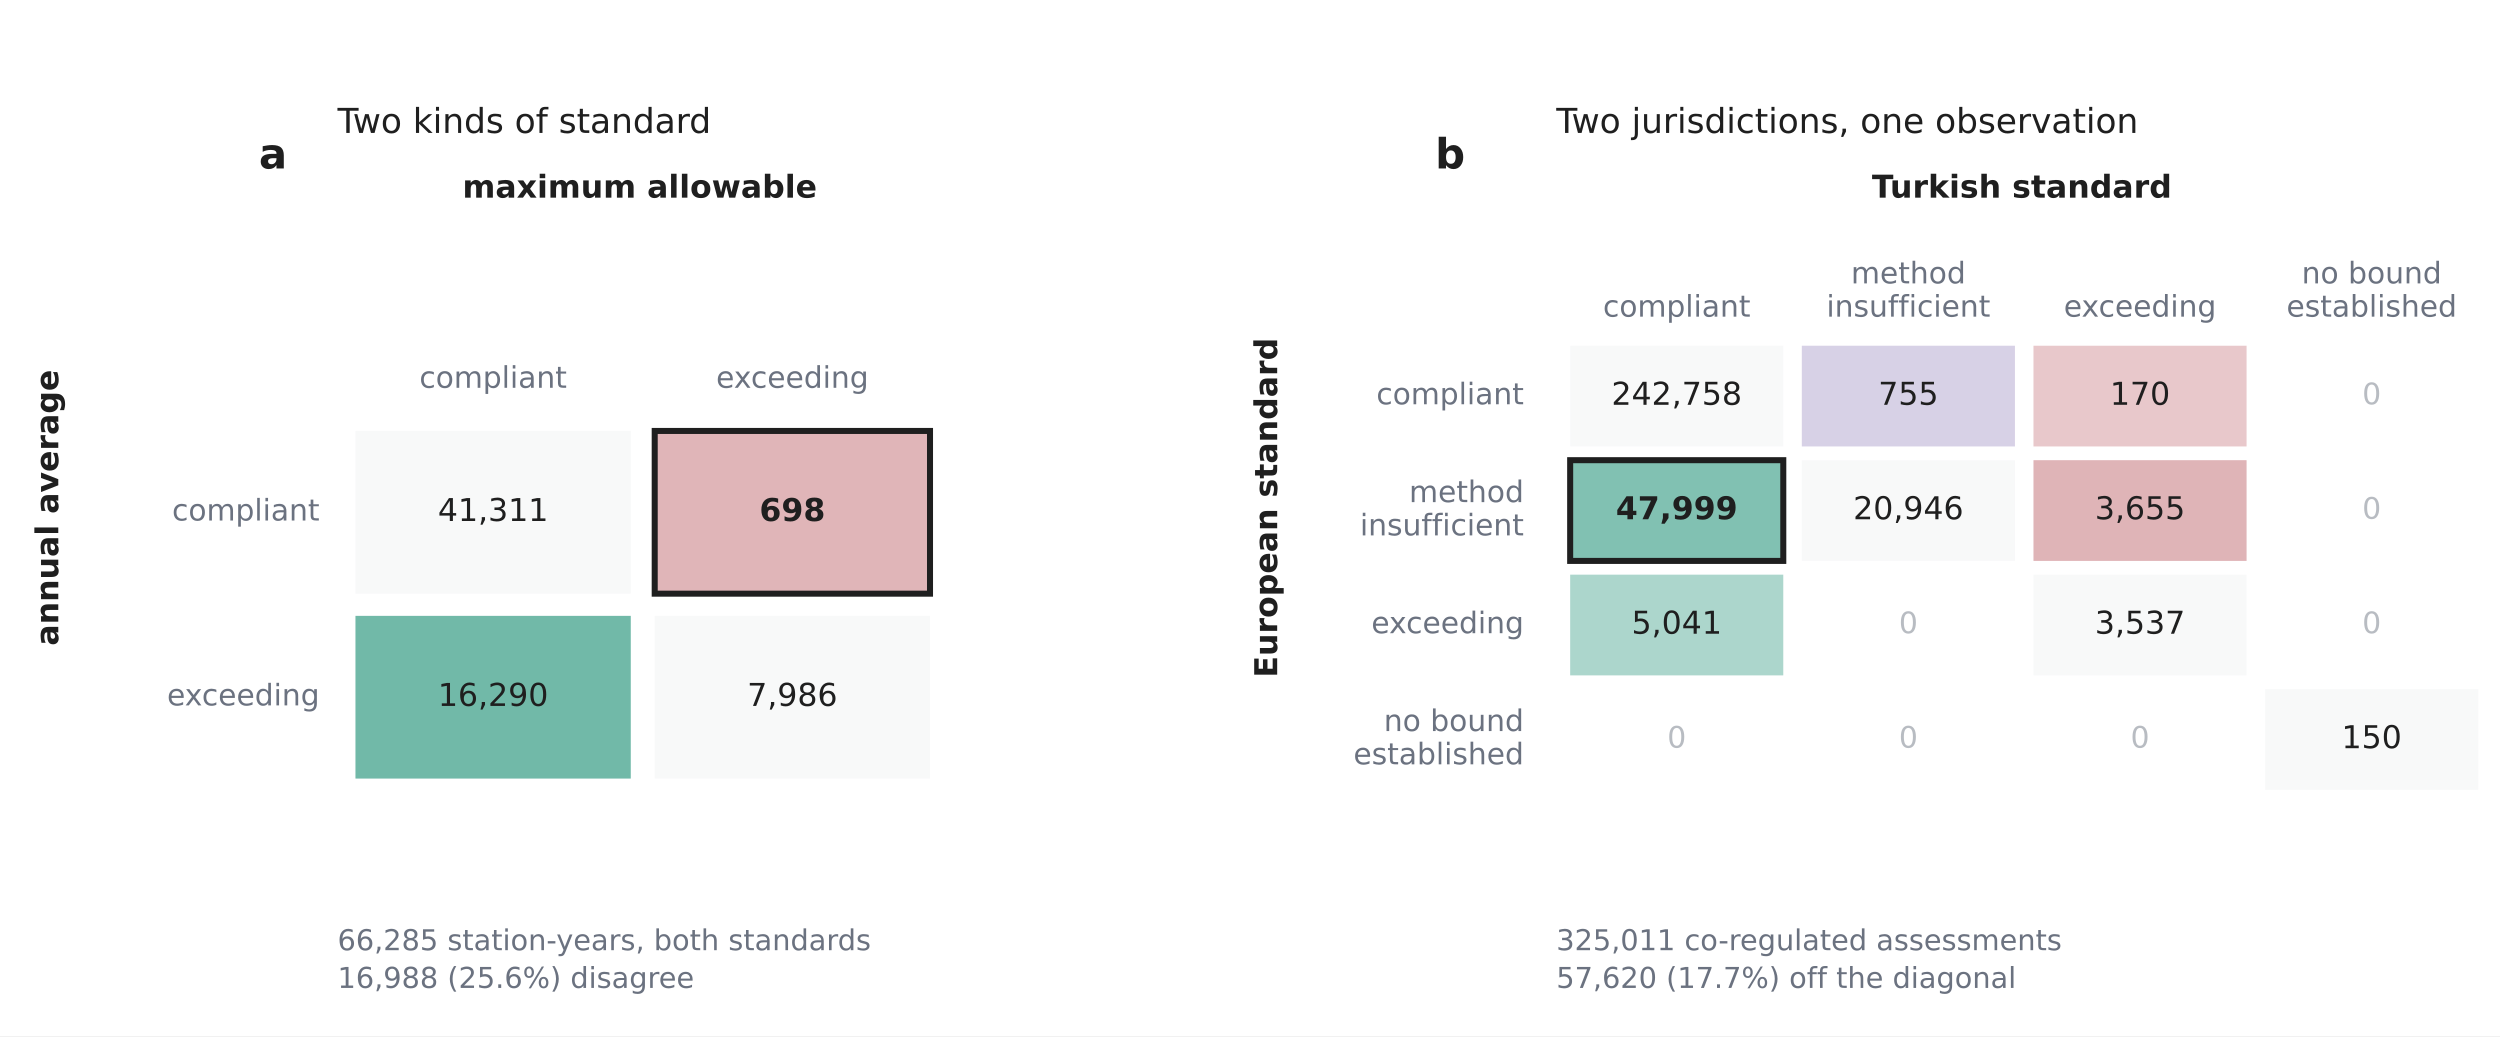
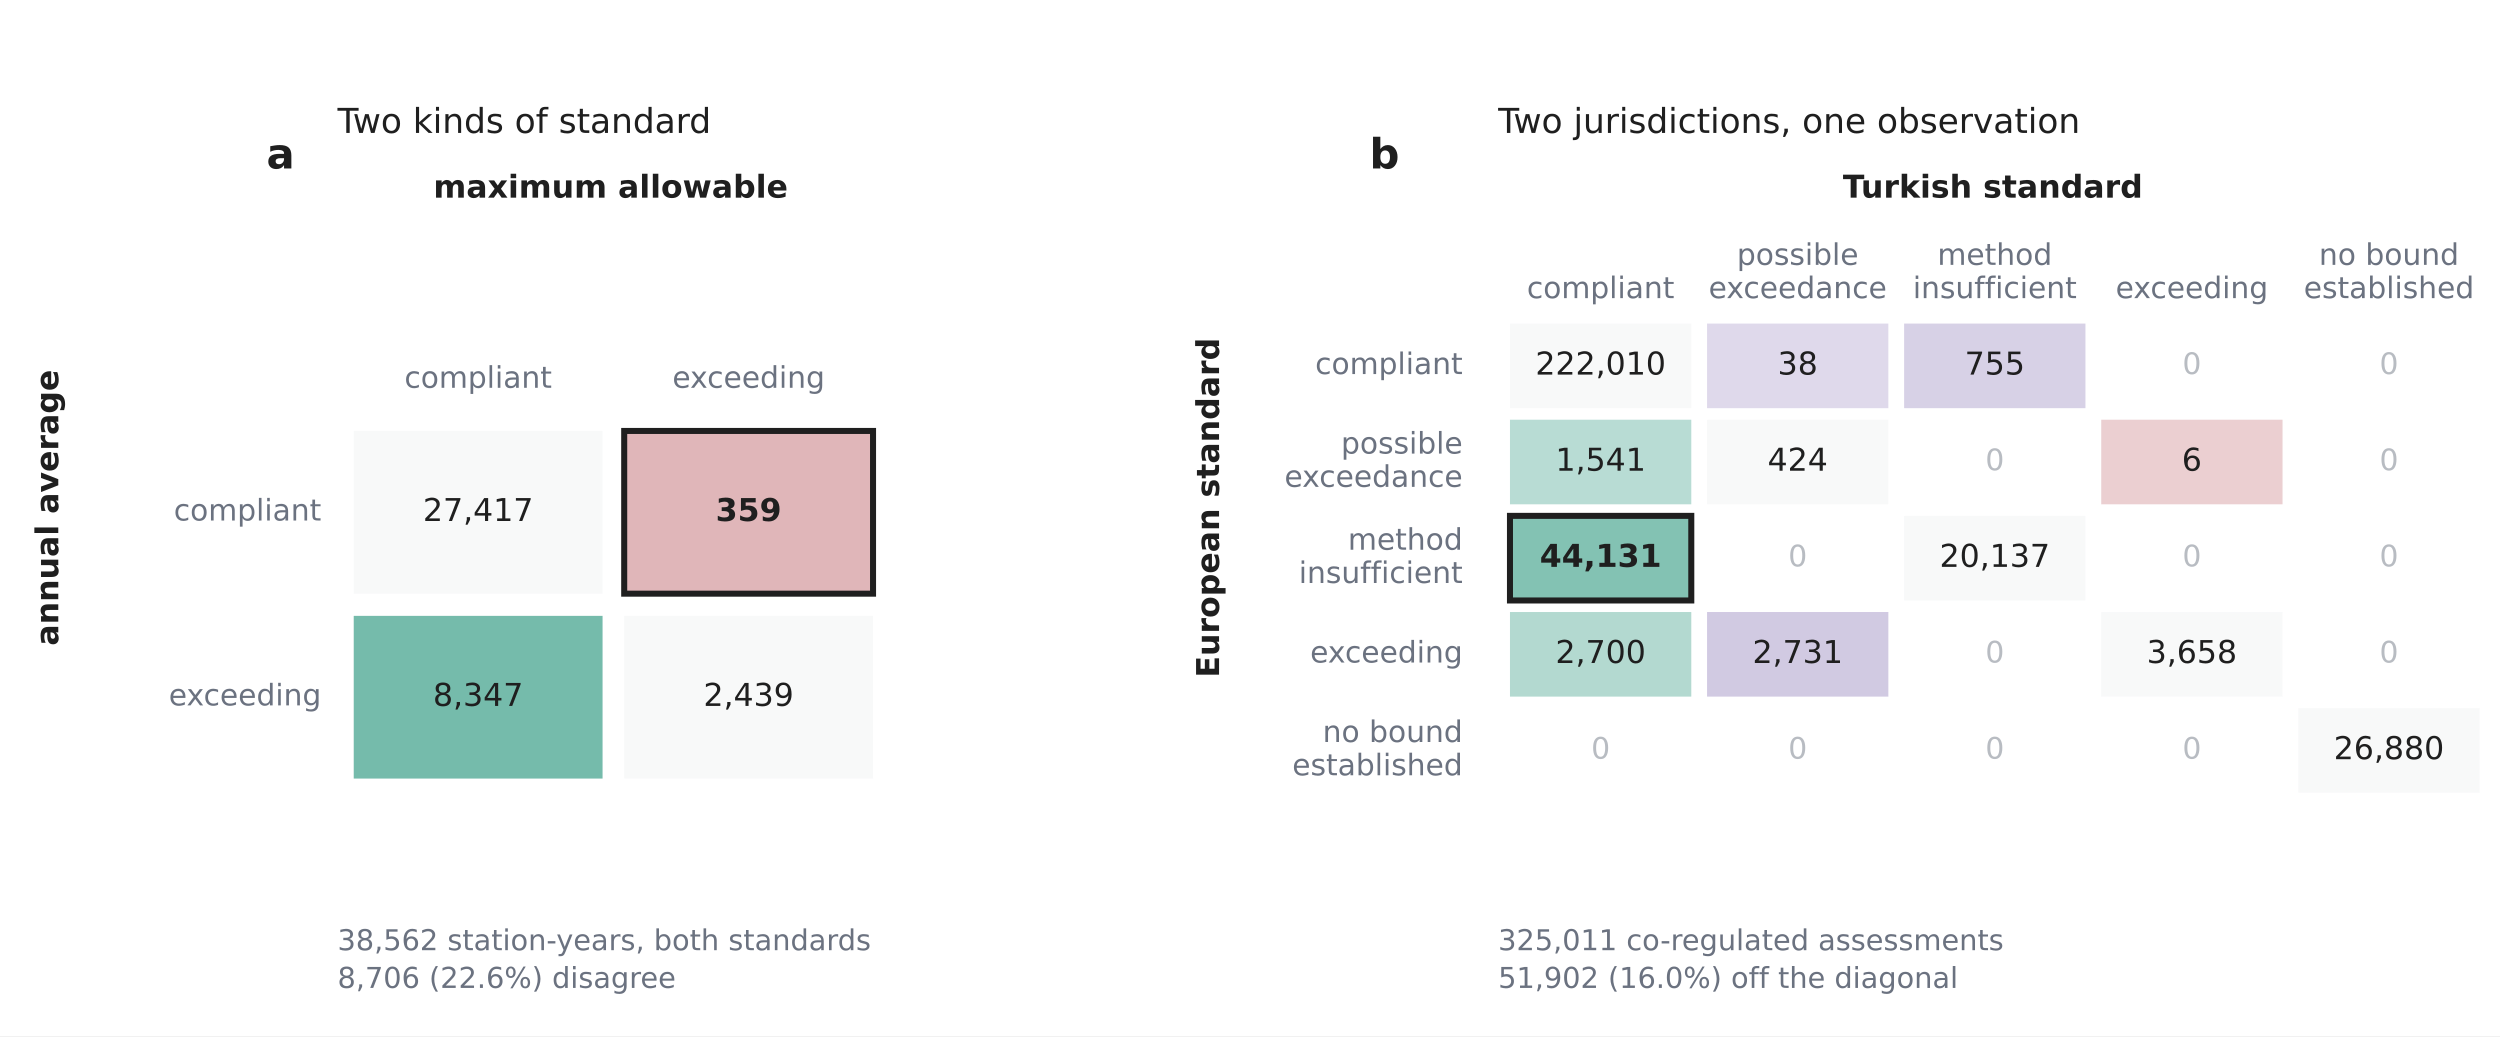
<svg xmlns="http://www.w3.org/2000/svg" height="223.2pt" version="1.1" viewBox="0 0 538.56 223.2" width="538.56pt">
  <defs>
    <style type="text/css">*{stroke-linecap:butt;stroke-linejoin:round;}</style>
  </defs>
  <g id="figure_1">
    <g id="patch_1">
      <path d="M 0 223.2  L 538.56 223.2  L 538.56 0  L 0 0  z " style="fill:#ffffff;" />
    </g>
    <g id="axes_1">
      <g id="patch_2">
-         <path clip-path="url(#pa07bcf30bf)" d="M 76.574 92.837  L 135.882 92.837  L 135.882 127.89  L 76.574 127.89  z " style="fill:#e6e8eb;opacity:0.28;" />
+         <path clip-path="url(#p0bff435d60)" d="M 76.202 92.837  L 129.807 92.837  L 129.807 127.89  L 76.202 127.89  z " style="fill:#e6e8eb;opacity:0.28;" />
      </g>
      <g id="patch_3">
-         <path clip-path="url(#pa07bcf30bf)" d="M 141.039 92.837  L 200.347 92.837  L 200.347 127.89  L 141.039 127.89  z " style="fill:#a01e28;opacity:0.332;" />
+         <path clip-path="url(#p0bff435d60)" d="M 134.468 92.837  L 188.074 92.837  L 188.074 127.89  L 134.468 127.89  z " style="fill:#a01e28;opacity:0.326;" />
      </g>
      <g id="patch_4">
-         <path clip-path="url(#pa07bcf30bf)" d="M 76.574 132.67  L 135.882 132.67  L 135.882 167.723  L 76.574 167.723  z " style="fill:#128a6e;opacity:0.598;" />
+         <path clip-path="url(#p0bff435d60)" d="M 76.202 132.67  L 129.807 132.67  L 129.807 167.723  L 76.202 167.723  z " style="fill:#128a6e;opacity:0.58;" />
      </g>
      <g id="patch_5">
-         <path clip-path="url(#pa07bcf30bf)" d="M 141.039 132.67  L 200.347 132.67  L 200.347 167.723  L 141.039 167.723  z " style="fill:#e6e8eb;opacity:0.28;" />
+         <path clip-path="url(#p0bff435d60)" d="M 134.468 132.67  L 188.074 132.67  L 188.074 167.723  L 134.468 167.723  z " style="fill:#e6e8eb;opacity:0.28;" />
      </g>
      <g id="patch_6">
-         <path clip-path="url(#pa07bcf30bf)" d="M 141.039 92.837  L 200.347 92.837  L 200.347 127.89  L 141.039 127.89  z " style="fill:none;stroke:#1f1f1f;stroke-linejoin:miter;stroke-width:1.3;" />
+         <path clip-path="url(#p0bff435d60)" d="M 134.468 92.837  L 188.074 92.837  L 188.074 127.89  L 134.468 127.89  z " style="fill:none;stroke:#1f1f1f;stroke-linejoin:miter;stroke-width:1.3;" />
      </g>
      <g id="text_1">
-         <text style="fill:#1f1f1f;font-family:DejaVu Sans;font-size:6.8px;font-stretch:normal;font-style:normal;font-weight:bold;text-anchor:middle;" transform="rotate(-0, 137.8157, 42.57853)" x="137.816" y="42.579">maximum allowable</text>
+         <text style="fill:#1f1f1f;font-family:DejaVu Sans;font-size:6.8px;font-stretch:normal;font-style:normal;font-weight:bold;text-anchor:middle;" transform="rotate(-0, 131.5551, 42.57853)" x="131.555" y="42.579">maximum allowable</text>
      </g>
      <g id="text_2">
        <text style="fill:#1f1f1f;font-family:DejaVu Sans;font-size:6.8px;font-stretch:normal;font-style:normal;font-weight:bold;" transform="translate(12.55541 139.0952)rotate(-90)">annual average</text>
      </g>
      <g id="text_3">
-         <text style="fill:#6b7280;font-family:DejaVu Sans;font-size:6.4px;font-stretch:normal;font-style:normal;font-weight:normal;text-anchor:middle;" transform="rotate(-0, 106.2276, 83.53994)" x="106.228" y="83.54">compliant</text>
+         <text style="fill:#6b7280;font-family:DejaVu Sans;font-size:6.4px;font-stretch:normal;font-style:normal;font-weight:normal;text-anchor:middle;" transform="rotate(-0, 103.0044, 83.53994)" x="103.004" y="83.54">compliant</text>
      </g>
      <g id="text_4">
-         <text style="fill:#6b7280;font-family:DejaVu Sans;font-size:6.4px;font-stretch:normal;font-style:normal;font-weight:normal;text-anchor:middle;" transform="rotate(-0, 170.6931, 83.53994)" x="170.693" y="83.54">exceeding</text>
+         <text style="fill:#6b7280;font-family:DejaVu Sans;font-size:6.4px;font-stretch:normal;font-style:normal;font-weight:normal;text-anchor:middle;" transform="rotate(-0, 161.2712, 83.53994)" x="161.271" y="83.54">exceeding</text>
      </g>
      <g id="text_5">
-         <text style="fill:#6b7280;font-family:DejaVu Sans;font-size:6.4px;font-stretch:normal;font-style:normal;font-weight:normal;text-anchor:end;" transform="rotate(-0, 68.83767, 112.1298)" x="68.838" y="112.13">compliant</text>
+         <text style="fill:#6b7280;font-family:DejaVu Sans;font-size:6.4px;font-stretch:normal;font-style:normal;font-weight:normal;text-anchor:end;" transform="rotate(-0, 69.20959, 112.1298)" x="69.21" y="112.13">compliant</text>
      </g>
      <g id="text_6">
-         <text style="fill:#6b7280;font-family:DejaVu Sans;font-size:6.4px;font-stretch:normal;font-style:normal;font-weight:normal;text-anchor:end;" transform="rotate(-0, 68.83767, 151.9624)" x="68.838" y="151.962">exceeding</text>
+         <text style="fill:#6b7280;font-family:DejaVu Sans;font-size:6.4px;font-stretch:normal;font-style:normal;font-weight:normal;text-anchor:end;" transform="rotate(-0, 69.20959, 151.9624)" x="69.21" y="151.962">exceeding</text>
      </g>
      <g id="text_7">
-         <text style="fill:#6b7280;font-family:DejaVu Sans;font-size:6.2px;font-stretch:normal;font-style:normal;font-weight:normal;" transform="translate(72.7056 204.6982)">66,285 station-years, both standards</text>
-         <text style="fill:#6b7280;font-family:DejaVu Sans;font-size:6.2px;font-stretch:normal;font-style:normal;font-weight:normal;" transform="translate(72.7056 212.8186)">16,988 (25.6%) disagree</text>
+         <text style="fill:#6b7280;font-family:DejaVu Sans;font-size:6.2px;font-stretch:normal;font-style:normal;font-weight:normal;" transform="translate(72.7056 204.6982)">38,562 station-years, both standards</text>
+         <text style="fill:#6b7280;font-family:DejaVu Sans;font-size:6.2px;font-stretch:normal;font-style:normal;font-weight:normal;" transform="translate(72.7056 212.8186)">8,706 (22.6%) disagree</text>
      </g>
      <g id="text_8">
-         <text style="fill:#1f1f1f;font-family:DejaVu Sans;font-size:9px;font-stretch:normal;font-style:normal;font-weight:bold;text-anchor:start;" transform="rotate(-0, 55.77697, 36.29548)" x="55.777" y="36.295">a</text>
+         <text style="fill:#1f1f1f;font-family:DejaVu Sans;font-size:9px;font-stretch:normal;font-style:normal;font-weight:bold;text-anchor:start;" transform="rotate(-0, 57.40473, 36.29548)" x="57.405" y="36.295">a</text>
      </g>
      <g id="text_9">
        <text style="fill:#1f1f1f;font-family:DejaVu Sans;font-size:7.4px;font-stretch:normal;font-style:normal;font-weight:normal;text-anchor:start;" transform="rotate(-0, 72.7056, 28.64)" x="72.706" y="28.64">Two kinds of standard</text>
      </g>
      <g id="text_10">
-         <text style="fill:#1f1f1f;font-family:DejaVu Sans;font-size:6.8px;font-stretch:normal;font-style:normal;font-weight:normal;text-anchor:middle;" transform="rotate(-0, 106.2276, 112.2402)" x="106.228" y="112.24">41,311</text>
+         <text style="fill:#1f1f1f;font-family:DejaVu Sans;font-size:6.8px;font-stretch:normal;font-style:normal;font-weight:normal;text-anchor:middle;" transform="rotate(-0, 103.0044, 112.2402)" x="103.004" y="112.24">27,417</text>
      </g>
      <g id="text_11">
-         <text style="fill:#1f1f1f;font-family:DejaVu Sans;font-size:6.8px;font-stretch:normal;font-style:normal;font-weight:bold;text-anchor:middle;" transform="rotate(-0, 170.6931, 112.2402)" x="170.693" y="112.24">698</text>
+         <text style="fill:#1f1f1f;font-family:DejaVu Sans;font-size:6.8px;font-stretch:normal;font-style:normal;font-weight:bold;text-anchor:middle;" transform="rotate(-0, 161.2712, 112.2402)" x="161.271" y="112.24">359</text>
      </g>
      <g id="text_12">
-         <text style="fill:#1f1f1f;font-family:DejaVu Sans;font-size:6.8px;font-stretch:normal;font-style:normal;font-weight:normal;text-anchor:middle;" transform="rotate(-0, 106.2276, 152.0728)" x="106.228" y="152.073">16,290</text>
+         <text style="fill:#1f1f1f;font-family:DejaVu Sans;font-size:6.8px;font-stretch:normal;font-style:normal;font-weight:normal;text-anchor:middle;" transform="rotate(-0, 103.0044, 152.0728)" x="103.004" y="152.073">8,347</text>
      </g>
      <g id="text_13">
-         <text style="fill:#1f1f1f;font-family:DejaVu Sans;font-size:6.8px;font-stretch:normal;font-style:normal;font-weight:normal;text-anchor:middle;" transform="rotate(-0, 170.6931, 152.0728)" x="170.693" y="152.073">7,986</text>
+         <text style="fill:#1f1f1f;font-family:DejaVu Sans;font-size:6.8px;font-stretch:normal;font-style:normal;font-weight:normal;text-anchor:middle;" transform="rotate(-0, 161.2712, 152.0728)" x="161.271" y="152.073">2,439</text>
      </g>
    </g>
    <g id="axes_2">
      <g id="patch_7">
-         <path clip-path="url(#p86fde72887)" d="M 338.252 74.477  L 384.162 74.477  L 384.162 96.176  L 338.252 96.176  z " style="fill:#e6e8eb;opacity:0.28;" />
+         <path clip-path="url(#p21a16c299b)" d="M 325.284 69.703  L 364.344 69.703  L 364.344 87.93  L 325.284 87.93  z " style="fill:#e6e8eb;opacity:0.28;" />
      </g>
      <g id="patch_8">
-         <path clip-path="url(#p86fde72887)" d="M 388.155 74.477  L 434.065 74.477  L 434.065 96.176  L 388.155 96.176  z " style="fill:#7159a6;opacity:0.278;" />
+         <path clip-path="url(#p21a16c299b)" d="M 367.74 69.703  L 406.8 69.703  L 406.8 87.93  L 367.74 87.93  z " style="fill:#7159a6;opacity:0.227;" />
      </g>
      <g id="patch_9">
-         <path clip-path="url(#p86fde72887)" d="M 438.058 74.477  L 483.968 74.477  L 483.968 96.176  L 438.058 96.176  z " style="fill:#a01e28;opacity:0.246;" />
+         <path clip-path="url(#p21a16c299b)" d="M 410.197 69.703  L 449.256 69.703  L 449.256 87.93  L 410.197 87.93  z " style="fill:#7159a6;opacity:0.278;" />
      </g>
      <g id="patch_10">
-         <path clip-path="url(#p86fde72887)" d="M 338.252 99.135  L 384.162 99.135  L 384.162 120.834  L 338.252 120.834  z " style="fill:#128a6e;opacity:0.533;" />
+         <path clip-path="url(#p21a16c299b)" d="M 325.284 90.416  L 364.344 90.416  L 364.344 108.643  L 325.284 108.643  z " style="fill:#128a6e;opacity:0.3;" />
      </g>
      <g id="patch_11">
-         <path clip-path="url(#p86fde72887)" d="M 388.155 99.135  L 434.065 99.135  L 434.065 120.834  L 388.155 120.834  z " style="fill:#e6e8eb;opacity:0.28;" />
+         <path clip-path="url(#p21a16c299b)" d="M 367.74 90.416  L 406.8 90.416  L 406.8 108.643  L 367.74 108.643  z " style="fill:#e6e8eb;opacity:0.28;" />
      </g>
      <g id="patch_12">
-         <path clip-path="url(#p86fde72887)" d="M 438.058 99.135  L 483.968 99.135  L 483.968 120.834  L 438.058 120.834  z " style="fill:#a01e28;opacity:0.335;" />
+         <path clip-path="url(#p21a16c299b)" d="M 452.653 90.416  L 491.713 90.416  L 491.713 108.643  L 452.653 108.643  z " style="fill:#a01e28;opacity:0.214;" />
      </g>
      <g id="patch_13">
-         <path clip-path="url(#p86fde72887)" d="M 338.252 123.793  L 384.162 123.793  L 384.162 145.492  L 338.252 145.492  z " style="fill:#128a6e;opacity:0.351;" />
+         <path clip-path="url(#p21a16c299b)" d="M 325.284 111.129  L 364.344 111.129  L 364.344 129.356  L 325.284 129.356  z " style="fill:#128a6e;opacity:0.523;" />
      </g>
      <g id="patch_14">
-         <path clip-path="url(#p86fde72887)" d="M 438.058 123.793  L 483.968 123.793  L 483.968 145.492  L 438.058 145.492  z " style="fill:#e6e8eb;opacity:0.28;" />
+         <path clip-path="url(#p21a16c299b)" d="M 410.197 111.129  L 449.256 111.129  L 449.256 129.356  L 410.197 129.356  z " style="fill:#e6e8eb;opacity:0.28;" />
      </g>
      <g id="patch_15">
-         <path clip-path="url(#p86fde72887)" d="M 487.96 148.451  L 533.871 148.451  L 533.871 170.151  L 487.96 170.151  z " style="fill:#e6e8eb;opacity:0.28;" />
+         <path clip-path="url(#p21a16c299b)" d="M 325.284 131.842  L 364.344 131.842  L 364.344 150.069  L 325.284 150.069  z " style="fill:#128a6e;opacity:0.322;" />
      </g>
      <g id="patch_16">
-         <path clip-path="url(#p86fde72887)" d="M 338.252 99.135  L 384.162 99.135  L 384.162 120.834  L 338.252 120.834  z " style="fill:none;stroke:#1f1f1f;stroke-linejoin:miter;stroke-width:1.3;" />
+         <path clip-path="url(#p21a16c299b)" d="M 367.74 131.842  L 406.8 131.842  L 406.8 150.069  L 367.74 150.069  z " style="fill:#7159a6;opacity:0.322;" />
+       </g>
+       <g id="patch_17">
+         <path clip-path="url(#p21a16c299b)" d="M 452.653 131.842  L 491.713 131.842  L 491.713 150.069  L 452.653 150.069  z " style="fill:#e6e8eb;opacity:0.28;" />
+       </g>
+       <g id="patch_18">
+         <path clip-path="url(#p21a16c299b)" d="M 495.109 152.555  L 534.169 152.555  L 534.169 170.782  L 495.109 170.782  z " style="fill:#e6e8eb;opacity:0.28;" />
+       </g>
+       <g id="patch_19">
+         <path clip-path="url(#p21a16c299b)" d="M 325.284 111.129  L 364.344 111.129  L 364.344 129.356  L 325.284 129.356  z " style="fill:none;stroke:#1f1f1f;stroke-linejoin:miter;stroke-width:1.3;" />
      </g>
      <g id="text_14">
-         <text style="fill:#1f1f1f;font-family:DejaVu Sans;font-size:6.8px;font-stretch:normal;font-style:normal;font-weight:bold;text-anchor:middle;" transform="rotate(-0, 435.5624, 42.57853)" x="435.562" y="42.579">Turkish standard</text>
+         <text style="fill:#1f1f1f;font-family:DejaVu Sans;font-size:6.8px;font-stretch:normal;font-style:normal;font-weight:bold;text-anchor:middle;" transform="rotate(-0, 429.3019, 42.57853)" x="429.302" y="42.579">Turkish standard</text>
      </g>
      <g id="text_15">
-         <text style="fill:#1f1f1f;font-family:DejaVu Sans;font-size:6.8px;font-stretch:normal;font-style:normal;font-weight:bold;" transform="translate(275.1341 145.9637)rotate(-90)">European standard</text>
+         <text style="fill:#1f1f1f;font-family:DejaVu Sans;font-size:6.8px;font-stretch:normal;font-style:normal;font-weight:bold;" transform="translate(262.6129 145.9637)rotate(-90)">European standard</text>
      </g>
      <g id="text_16">
-         <text style="fill:#6b7280;font-family:DejaVu Sans;font-size:6.4px;font-stretch:normal;font-style:normal;font-weight:normal;text-anchor:middle;" transform="rotate(-0, 361.2072, 68.21387)" x="361.207" y="68.214">compliant</text>
+         <text style="fill:#6b7280;font-family:DejaVu Sans;font-size:6.4px;font-stretch:normal;font-style:normal;font-weight:normal;text-anchor:middle;" transform="rotate(-0, 344.8138, 64.22909)" x="344.814" y="64.229">compliant</text>
      </g>
      <g id="text_17">
-         <text style="fill:#6b7280;font-family:DejaVu Sans;font-size:6.4px;font-stretch:normal;font-style:normal;font-weight:normal;" transform="translate(398.752 61.04727)">method</text>
-         <text style="fill:#6b7280;font-family:DejaVu Sans;font-size:6.4px;font-stretch:normal;font-style:normal;font-weight:normal;" transform="translate(393.456 68.21387)">insufficient</text>
+         <text style="fill:#6b7280;font-family:DejaVu Sans;font-size:6.4px;font-stretch:normal;font-style:normal;font-weight:normal;" transform="translate(374.1681 57.06249)">possible</text>
+         <text style="fill:#6b7280;font-family:DejaVu Sans;font-size:6.4px;font-stretch:normal;font-style:normal;font-weight:normal;" transform="translate(368.0726 64.22909)">exceedance</text>
      </g>
      <g id="text_18">
-         <text style="fill:#6b7280;font-family:DejaVu Sans;font-size:6.4px;font-stretch:normal;font-style:normal;font-weight:normal;text-anchor:middle;" transform="rotate(-0, 461.0129, 68.21387)" x="461.013" y="68.214">exceeding</text>
+         <text style="fill:#6b7280;font-family:DejaVu Sans;font-size:6.4px;font-stretch:normal;font-style:normal;font-weight:normal;" transform="translate(417.3684 57.06249)">method</text>
+         <text style="fill:#6b7280;font-family:DejaVu Sans;font-size:6.4px;font-stretch:normal;font-style:normal;font-weight:normal;" transform="translate(412.0724 64.22909)">insufficient</text>
      </g>
      <g id="text_19">
-         <text style="fill:#6b7280;font-family:DejaVu Sans;font-size:6.4px;font-stretch:normal;font-style:normal;font-weight:normal;" transform="translate(495.8358 61.04727)">no bound</text>
-         <text style="fill:#6b7280;font-family:DejaVu Sans;font-size:6.4px;font-stretch:normal;font-style:normal;font-weight:normal;" transform="translate(492.5593 68.21387)">established</text>
+         <text style="fill:#6b7280;font-family:DejaVu Sans;font-size:6.4px;font-stretch:normal;font-style:normal;font-weight:normal;text-anchor:middle;" transform="rotate(-0, 472.1827, 64.22909)" x="472.183" y="64.229">exceeding</text>
      </g>
      <g id="text_20">
-         <text style="fill:#6b7280;font-family:DejaVu Sans;font-size:6.4px;font-stretch:normal;font-style:normal;font-weight:normal;text-anchor:end;" transform="rotate(-0, 328.2713, 87.09217)" x="328.271" y="87.092">compliant</text>
+         <text style="fill:#6b7280;font-family:DejaVu Sans;font-size:6.4px;font-stretch:normal;font-style:normal;font-weight:normal;" transform="translate(499.559 57.06249)">no bound</text>
+         <text style="fill:#6b7280;font-family:DejaVu Sans;font-size:6.4px;font-stretch:normal;font-style:normal;font-weight:normal;" transform="translate(496.2825 64.22909)">established</text>
      </g>
      <g id="text_21">
-         <text style="fill:#6b7280;font-family:DejaVu Sans;font-size:6.4px;font-stretch:normal;font-style:normal;font-weight:normal;" transform="translate(303.5553 108.1672)">method</text>
-         <text style="fill:#6b7280;font-family:DejaVu Sans;font-size:6.4px;font-stretch:normal;font-style:normal;font-weight:normal;" transform="translate(292.9633 115.3338)">insufficient</text>
+         <text style="fill:#6b7280;font-family:DejaVu Sans;font-size:6.4px;font-stretch:normal;font-style:normal;font-weight:normal;text-anchor:end;" transform="rotate(-0, 315.0944, 80.58238)" x="315.094" y="80.582">compliant</text>
      </g>
      <g id="text_22">
-         <text style="fill:#6b7280;font-family:DejaVu Sans;font-size:6.4px;font-stretch:normal;font-style:normal;font-weight:normal;text-anchor:end;" transform="rotate(-0, 328.2713, 136.4087)" x="328.271" y="136.409">exceeding</text>
+         <text style="fill:#6b7280;font-family:DejaVu Sans;font-size:6.4px;font-stretch:normal;font-style:normal;font-weight:normal;" transform="translate(288.8904 97.71204)">possible</text>
+         <text style="fill:#6b7280;font-family:DejaVu Sans;font-size:6.4px;font-stretch:normal;font-style:normal;font-weight:normal;" transform="translate(276.6994 104.8786)">exceedance</text>
      </g>
      <g id="text_23">
-         <text style="fill:#6b7280;font-family:DejaVu Sans;font-size:6.4px;font-stretch:normal;font-style:normal;font-weight:normal;" transform="translate(298.1113 157.4837)">no bound</text>
-         <text style="fill:#6b7280;font-family:DejaVu Sans;font-size:6.4px;font-stretch:normal;font-style:normal;font-weight:normal;" transform="translate(291.5583 164.6503)">established</text>
+         <text style="fill:#6b7280;font-family:DejaVu Sans;font-size:6.4px;font-stretch:normal;font-style:normal;font-weight:normal;" transform="translate(290.3784 118.425)">method</text>
+         <text style="fill:#6b7280;font-family:DejaVu Sans;font-size:6.4px;font-stretch:normal;font-style:normal;font-weight:normal;" transform="translate(279.7864 125.5916)">insufficient</text>
      </g>
      <g id="text_24">
-         <text style="fill:#6b7280;font-family:DejaVu Sans;font-size:6.2px;font-stretch:normal;font-style:normal;font-weight:normal;" transform="translate(335.2577 204.6982)">325,011 co-regulated assessments</text>
-         <text style="fill:#6b7280;font-family:DejaVu Sans;font-size:6.2px;font-stretch:normal;font-style:normal;font-weight:normal;" transform="translate(335.2577 212.8186)">57,620 (17.7%) off the diagonal</text>
+         <text style="fill:#6b7280;font-family:DejaVu Sans;font-size:6.4px;font-stretch:normal;font-style:normal;font-weight:normal;text-anchor:end;" transform="rotate(-0, 315.0944, 142.7213)" x="315.094" y="142.721">exceeding</text>
      </g>
      <g id="text_25">
-         <text style="fill:#1f1f1f;font-family:DejaVu Sans;font-size:9px;font-stretch:normal;font-style:normal;font-weight:bold;text-anchor:start;" transform="rotate(-0, 309.1785, 36.29548)" x="309.178" y="36.295">b</text>
+         <text style="fill:#6b7280;font-family:DejaVu Sans;font-size:6.4px;font-stretch:normal;font-style:normal;font-weight:normal;" transform="translate(284.9344 159.8509)">no bound</text>
+         <text style="fill:#6b7280;font-family:DejaVu Sans;font-size:6.4px;font-stretch:normal;font-style:normal;font-weight:normal;" transform="translate(278.3814 167.0175)">established</text>
      </g>
      <g id="text_26">
-         <text style="fill:#1f1f1f;font-family:DejaVu Sans;font-size:7.4px;font-stretch:normal;font-style:normal;font-weight:normal;text-anchor:start;" transform="rotate(-0, 335.2577, 28.64)" x="335.258" y="28.64">Two jurisdictions, one observation</text>
+         <text style="fill:#6b7280;font-family:DejaVu Sans;font-size:6.2px;font-stretch:normal;font-style:normal;font-weight:normal;" transform="translate(322.7365 204.6982)">325,011 co-regulated assessments</text>
+         <text style="fill:#6b7280;font-family:DejaVu Sans;font-size:6.2px;font-stretch:normal;font-style:normal;font-weight:normal;" transform="translate(322.7365 212.8186)">51,902 (16.0%) off the diagonal</text>
      </g>
      <g id="text_27">
-         <text style="fill:#1f1f1f;font-family:DejaVu Sans;font-size:6.8px;font-stretch:normal;font-style:normal;font-weight:normal;text-anchor:middle;" transform="rotate(-0, 361.2072, 87.20255)" x="361.207" y="87.203">242,758</text>
+         <text style="fill:#1f1f1f;font-family:DejaVu Sans;font-size:9px;font-stretch:normal;font-style:normal;font-weight:bold;text-anchor:start;" transform="rotate(-0, 295.0295, 36.29548)" x="295.03" y="36.295">b</text>
      </g>
      <g id="text_28">
-         <text style="fill:#1f1f1f;font-family:DejaVu Sans;font-size:6.8px;font-stretch:normal;font-style:normal;font-weight:normal;text-anchor:middle;" transform="rotate(-0, 411.11, 87.20255)" x="411.11" y="87.203">755</text>
+         <text style="fill:#1f1f1f;font-family:DejaVu Sans;font-size:7.4px;font-stretch:normal;font-style:normal;font-weight:normal;text-anchor:start;" transform="rotate(-0, 322.7365, 28.64)" x="322.737" y="28.64">Two jurisdictions, one observation</text>
      </g>
      <g id="text_29">
-         <text style="fill:#1f1f1f;font-family:DejaVu Sans;font-size:6.8px;font-stretch:normal;font-style:normal;font-weight:normal;text-anchor:middle;" transform="rotate(-0, 461.0129, 87.20255)" x="461.013" y="87.203">170</text>
+         <text style="fill:#1f1f1f;font-family:DejaVu Sans;font-size:6.8px;font-stretch:normal;font-style:normal;font-weight:normal;text-anchor:middle;" transform="rotate(-0, 344.8138, 80.69276)" x="344.814" y="80.693">222,010</text>
      </g>
      <g id="text_30">
-         <text style="fill:#b8bcc2;font-family:DejaVu Sans;font-size:6.4px;font-stretch:normal;font-style:normal;font-weight:normal;text-anchor:middle;" transform="rotate(-0, 510.9158, 87.09217)" x="510.916" y="87.092">0</text>
+         <text style="fill:#1f1f1f;font-family:DejaVu Sans;font-size:6.8px;font-stretch:normal;font-style:normal;font-weight:normal;text-anchor:middle;" transform="rotate(-0, 387.2701, 80.69276)" x="387.27" y="80.693">38</text>
      </g>
      <g id="text_31">
-         <text style="fill:#1f1f1f;font-family:DejaVu Sans;font-size:6.8px;font-stretch:normal;font-style:normal;font-weight:bold;text-anchor:middle;" transform="rotate(-0, 361.2072, 111.8608)" x="361.207" y="111.861">47,999</text>
+         <text style="fill:#1f1f1f;font-family:DejaVu Sans;font-size:6.8px;font-stretch:normal;font-style:normal;font-weight:normal;text-anchor:middle;" transform="rotate(-0, 429.7264, 80.69276)" x="429.726" y="80.693">755</text>
      </g>
      <g id="text_32">
-         <text style="fill:#1f1f1f;font-family:DejaVu Sans;font-size:6.8px;font-stretch:normal;font-style:normal;font-weight:normal;text-anchor:middle;" transform="rotate(-0, 411.11, 111.8608)" x="411.11" y="111.861">20,946</text>
+         <text style="fill:#b8bcc2;font-family:DejaVu Sans;font-size:6.4px;font-stretch:normal;font-style:normal;font-weight:normal;text-anchor:middle;" transform="rotate(-0, 472.1827, 80.58238)" x="472.183" y="80.582">0</text>
      </g>
      <g id="text_33">
-         <text style="fill:#1f1f1f;font-family:DejaVu Sans;font-size:6.8px;font-stretch:normal;font-style:normal;font-weight:normal;text-anchor:middle;" transform="rotate(-0, 461.0129, 111.8608)" x="461.013" y="111.861">3,655</text>
+         <text style="fill:#b8bcc2;font-family:DejaVu Sans;font-size:6.4px;font-stretch:normal;font-style:normal;font-weight:normal;text-anchor:middle;" transform="rotate(-0, 514.639, 80.58238)" x="514.639" y="80.582">0</text>
      </g>
      <g id="text_34">
-         <text style="fill:#b8bcc2;font-family:DejaVu Sans;font-size:6.4px;font-stretch:normal;font-style:normal;font-weight:normal;text-anchor:middle;" transform="rotate(-0, 510.9158, 111.7505)" x="510.916" y="111.75">0</text>
+         <text style="fill:#1f1f1f;font-family:DejaVu Sans;font-size:6.8px;font-stretch:normal;font-style:normal;font-weight:normal;text-anchor:middle;" transform="rotate(-0, 344.8138, 101.4057)" x="344.814" y="101.406">1,541</text>
      </g>
      <g id="text_35">
-         <text style="fill:#1f1f1f;font-family:DejaVu Sans;font-size:6.8px;font-stretch:normal;font-style:normal;font-weight:normal;text-anchor:middle;" transform="rotate(-0, 361.2072, 136.5191)" x="361.207" y="136.519">5,041</text>
+         <text style="fill:#1f1f1f;font-family:DejaVu Sans;font-size:6.8px;font-stretch:normal;font-style:normal;font-weight:normal;text-anchor:middle;" transform="rotate(-0, 387.2701, 101.4057)" x="387.27" y="101.406">424</text>
      </g>
      <g id="text_36">
-         <text style="fill:#b8bcc2;font-family:DejaVu Sans;font-size:6.4px;font-stretch:normal;font-style:normal;font-weight:normal;text-anchor:middle;" transform="rotate(-0, 411.11, 136.4087)" x="411.11" y="136.409">0</text>
+         <text style="fill:#b8bcc2;font-family:DejaVu Sans;font-size:6.4px;font-stretch:normal;font-style:normal;font-weight:normal;text-anchor:middle;" transform="rotate(-0, 429.7264, 101.2953)" x="429.726" y="101.295">0</text>
      </g>
      <g id="text_37">
-         <text style="fill:#1f1f1f;font-family:DejaVu Sans;font-size:6.8px;font-stretch:normal;font-style:normal;font-weight:normal;text-anchor:middle;" transform="rotate(-0, 461.0129, 136.5191)" x="461.013" y="136.519">3,537</text>
+         <text style="fill:#1f1f1f;font-family:DejaVu Sans;font-size:6.8px;font-stretch:normal;font-style:normal;font-weight:normal;text-anchor:middle;" transform="rotate(-0, 472.1827, 101.4057)" x="472.183" y="101.406">6</text>
      </g>
      <g id="text_38">
-         <text style="fill:#b8bcc2;font-family:DejaVu Sans;font-size:6.4px;font-stretch:normal;font-style:normal;font-weight:normal;text-anchor:middle;" transform="rotate(-0, 510.9158, 136.4087)" x="510.916" y="136.409">0</text>
+         <text style="fill:#b8bcc2;font-family:DejaVu Sans;font-size:6.4px;font-stretch:normal;font-style:normal;font-weight:normal;text-anchor:middle;" transform="rotate(-0, 514.639, 101.2953)" x="514.639" y="101.295">0</text>
      </g>
      <g id="text_39">
-         <text style="fill:#b8bcc2;font-family:DejaVu Sans;font-size:6.4px;font-stretch:normal;font-style:normal;font-weight:normal;text-anchor:middle;" transform="rotate(-0, 361.2072, 161.067)" x="361.207" y="161.067">0</text>
+         <text style="fill:#1f1f1f;font-family:DejaVu Sans;font-size:6.8px;font-stretch:normal;font-style:normal;font-weight:bold;text-anchor:middle;" transform="rotate(-0, 344.8138, 122.1187)" x="344.814" y="122.119">44,131</text>
      </g>
      <g id="text_40">
-         <text style="fill:#b8bcc2;font-family:DejaVu Sans;font-size:6.4px;font-stretch:normal;font-style:normal;font-weight:normal;text-anchor:middle;" transform="rotate(-0, 411.11, 161.067)" x="411.11" y="161.067">0</text>
+         <text style="fill:#b8bcc2;font-family:DejaVu Sans;font-size:6.4px;font-stretch:normal;font-style:normal;font-weight:normal;text-anchor:middle;" transform="rotate(-0, 387.2701, 122.0083)" x="387.27" y="122.008">0</text>
      </g>
      <g id="text_41">
-         <text style="fill:#b8bcc2;font-family:DejaVu Sans;font-size:6.4px;font-stretch:normal;font-style:normal;font-weight:normal;text-anchor:middle;" transform="rotate(-0, 461.0129, 161.067)" x="461.013" y="161.067">0</text>
+         <text style="fill:#1f1f1f;font-family:DejaVu Sans;font-size:6.8px;font-stretch:normal;font-style:normal;font-weight:normal;text-anchor:middle;" transform="rotate(-0, 429.7264, 122.1187)" x="429.726" y="122.119">20,137</text>
      </g>
      <g id="text_42">
-         <text style="fill:#1f1f1f;font-family:DejaVu Sans;font-size:6.8px;font-stretch:normal;font-style:normal;font-weight:normal;text-anchor:middle;" transform="rotate(-0, 510.9158, 161.1774)" x="510.916" y="161.177">150</text>
+         <text style="fill:#b8bcc2;font-family:DejaVu Sans;font-size:6.4px;font-stretch:normal;font-style:normal;font-weight:normal;text-anchor:middle;" transform="rotate(-0, 472.1827, 122.0083)" x="472.183" y="122.008">0</text>
+       </g>
+       <g id="text_43">
+         <text style="fill:#b8bcc2;font-family:DejaVu Sans;font-size:6.4px;font-stretch:normal;font-style:normal;font-weight:normal;text-anchor:middle;" transform="rotate(-0, 514.639, 122.0083)" x="514.639" y="122.008">0</text>
+       </g>
+       <g id="text_44">
+         <text style="fill:#1f1f1f;font-family:DejaVu Sans;font-size:6.8px;font-stretch:normal;font-style:normal;font-weight:normal;text-anchor:middle;" transform="rotate(-0, 344.8138, 142.8316)" x="344.814" y="142.832">2,700</text>
+       </g>
+       <g id="text_45">
+         <text style="fill:#1f1f1f;font-family:DejaVu Sans;font-size:6.8px;font-stretch:normal;font-style:normal;font-weight:normal;text-anchor:middle;" transform="rotate(-0, 387.2701, 142.8316)" x="387.27" y="142.832">2,731</text>
+       </g>
+       <g id="text_46">
+         <text style="fill:#b8bcc2;font-family:DejaVu Sans;font-size:6.4px;font-stretch:normal;font-style:normal;font-weight:normal;text-anchor:middle;" transform="rotate(-0, 429.7264, 142.7213)" x="429.726" y="142.721">0</text>
+       </g>
+       <g id="text_47">
+         <text style="fill:#1f1f1f;font-family:DejaVu Sans;font-size:6.8px;font-stretch:normal;font-style:normal;font-weight:normal;text-anchor:middle;" transform="rotate(-0, 472.1827, 142.8316)" x="472.183" y="142.832">3,658</text>
+       </g>
+       <g id="text_48">
+         <text style="fill:#b8bcc2;font-family:DejaVu Sans;font-size:6.4px;font-stretch:normal;font-style:normal;font-weight:normal;text-anchor:middle;" transform="rotate(-0, 514.639, 142.7213)" x="514.639" y="142.721">0</text>
+       </g>
+       <g id="text_49">
+         <text style="fill:#b8bcc2;font-family:DejaVu Sans;font-size:6.4px;font-stretch:normal;font-style:normal;font-weight:normal;text-anchor:middle;" transform="rotate(-0, 344.8138, 163.4342)" x="344.814" y="163.434">0</text>
+       </g>
+       <g id="text_50">
+         <text style="fill:#b8bcc2;font-family:DejaVu Sans;font-size:6.4px;font-stretch:normal;font-style:normal;font-weight:normal;text-anchor:middle;" transform="rotate(-0, 387.2701, 163.4342)" x="387.27" y="163.434">0</text>
+       </g>
+       <g id="text_51">
+         <text style="fill:#b8bcc2;font-family:DejaVu Sans;font-size:6.4px;font-stretch:normal;font-style:normal;font-weight:normal;text-anchor:middle;" transform="rotate(-0, 429.7264, 163.4342)" x="429.726" y="163.434">0</text>
+       </g>
+       <g id="text_52">
+         <text style="fill:#b8bcc2;font-family:DejaVu Sans;font-size:6.4px;font-stretch:normal;font-style:normal;font-weight:normal;text-anchor:middle;" transform="rotate(-0, 472.1827, 163.4342)" x="472.183" y="163.434">0</text>
+       </g>
+       <g id="text_53">
+         <text style="fill:#1f1f1f;font-family:DejaVu Sans;font-size:6.8px;font-stretch:normal;font-style:normal;font-weight:normal;text-anchor:middle;" transform="rotate(-0, 514.639, 163.5446)" x="514.639" y="163.545">26,880</text>
      </g>
    </g>
  </g>
  <defs>
-     <clipPath id="pa07bcf30bf">
-       <rect height="129.456" width="130.22" x="72.706" y="44.64" />
+     <clipPath id="p0bff435d60">
+       <rect height="129.456" width="117.699" x="72.706" y="44.64" />
    </clipPath>
-     <clipPath id="p86fde72887">
-       <rect height="129.456" width="200.61" x="335.258" y="44.64" />
+     <clipPath id="p21a16c299b">
+       <rect height="129.456" width="213.131" x="322.737" y="44.64" />
    </clipPath>
  </defs>
</svg>
